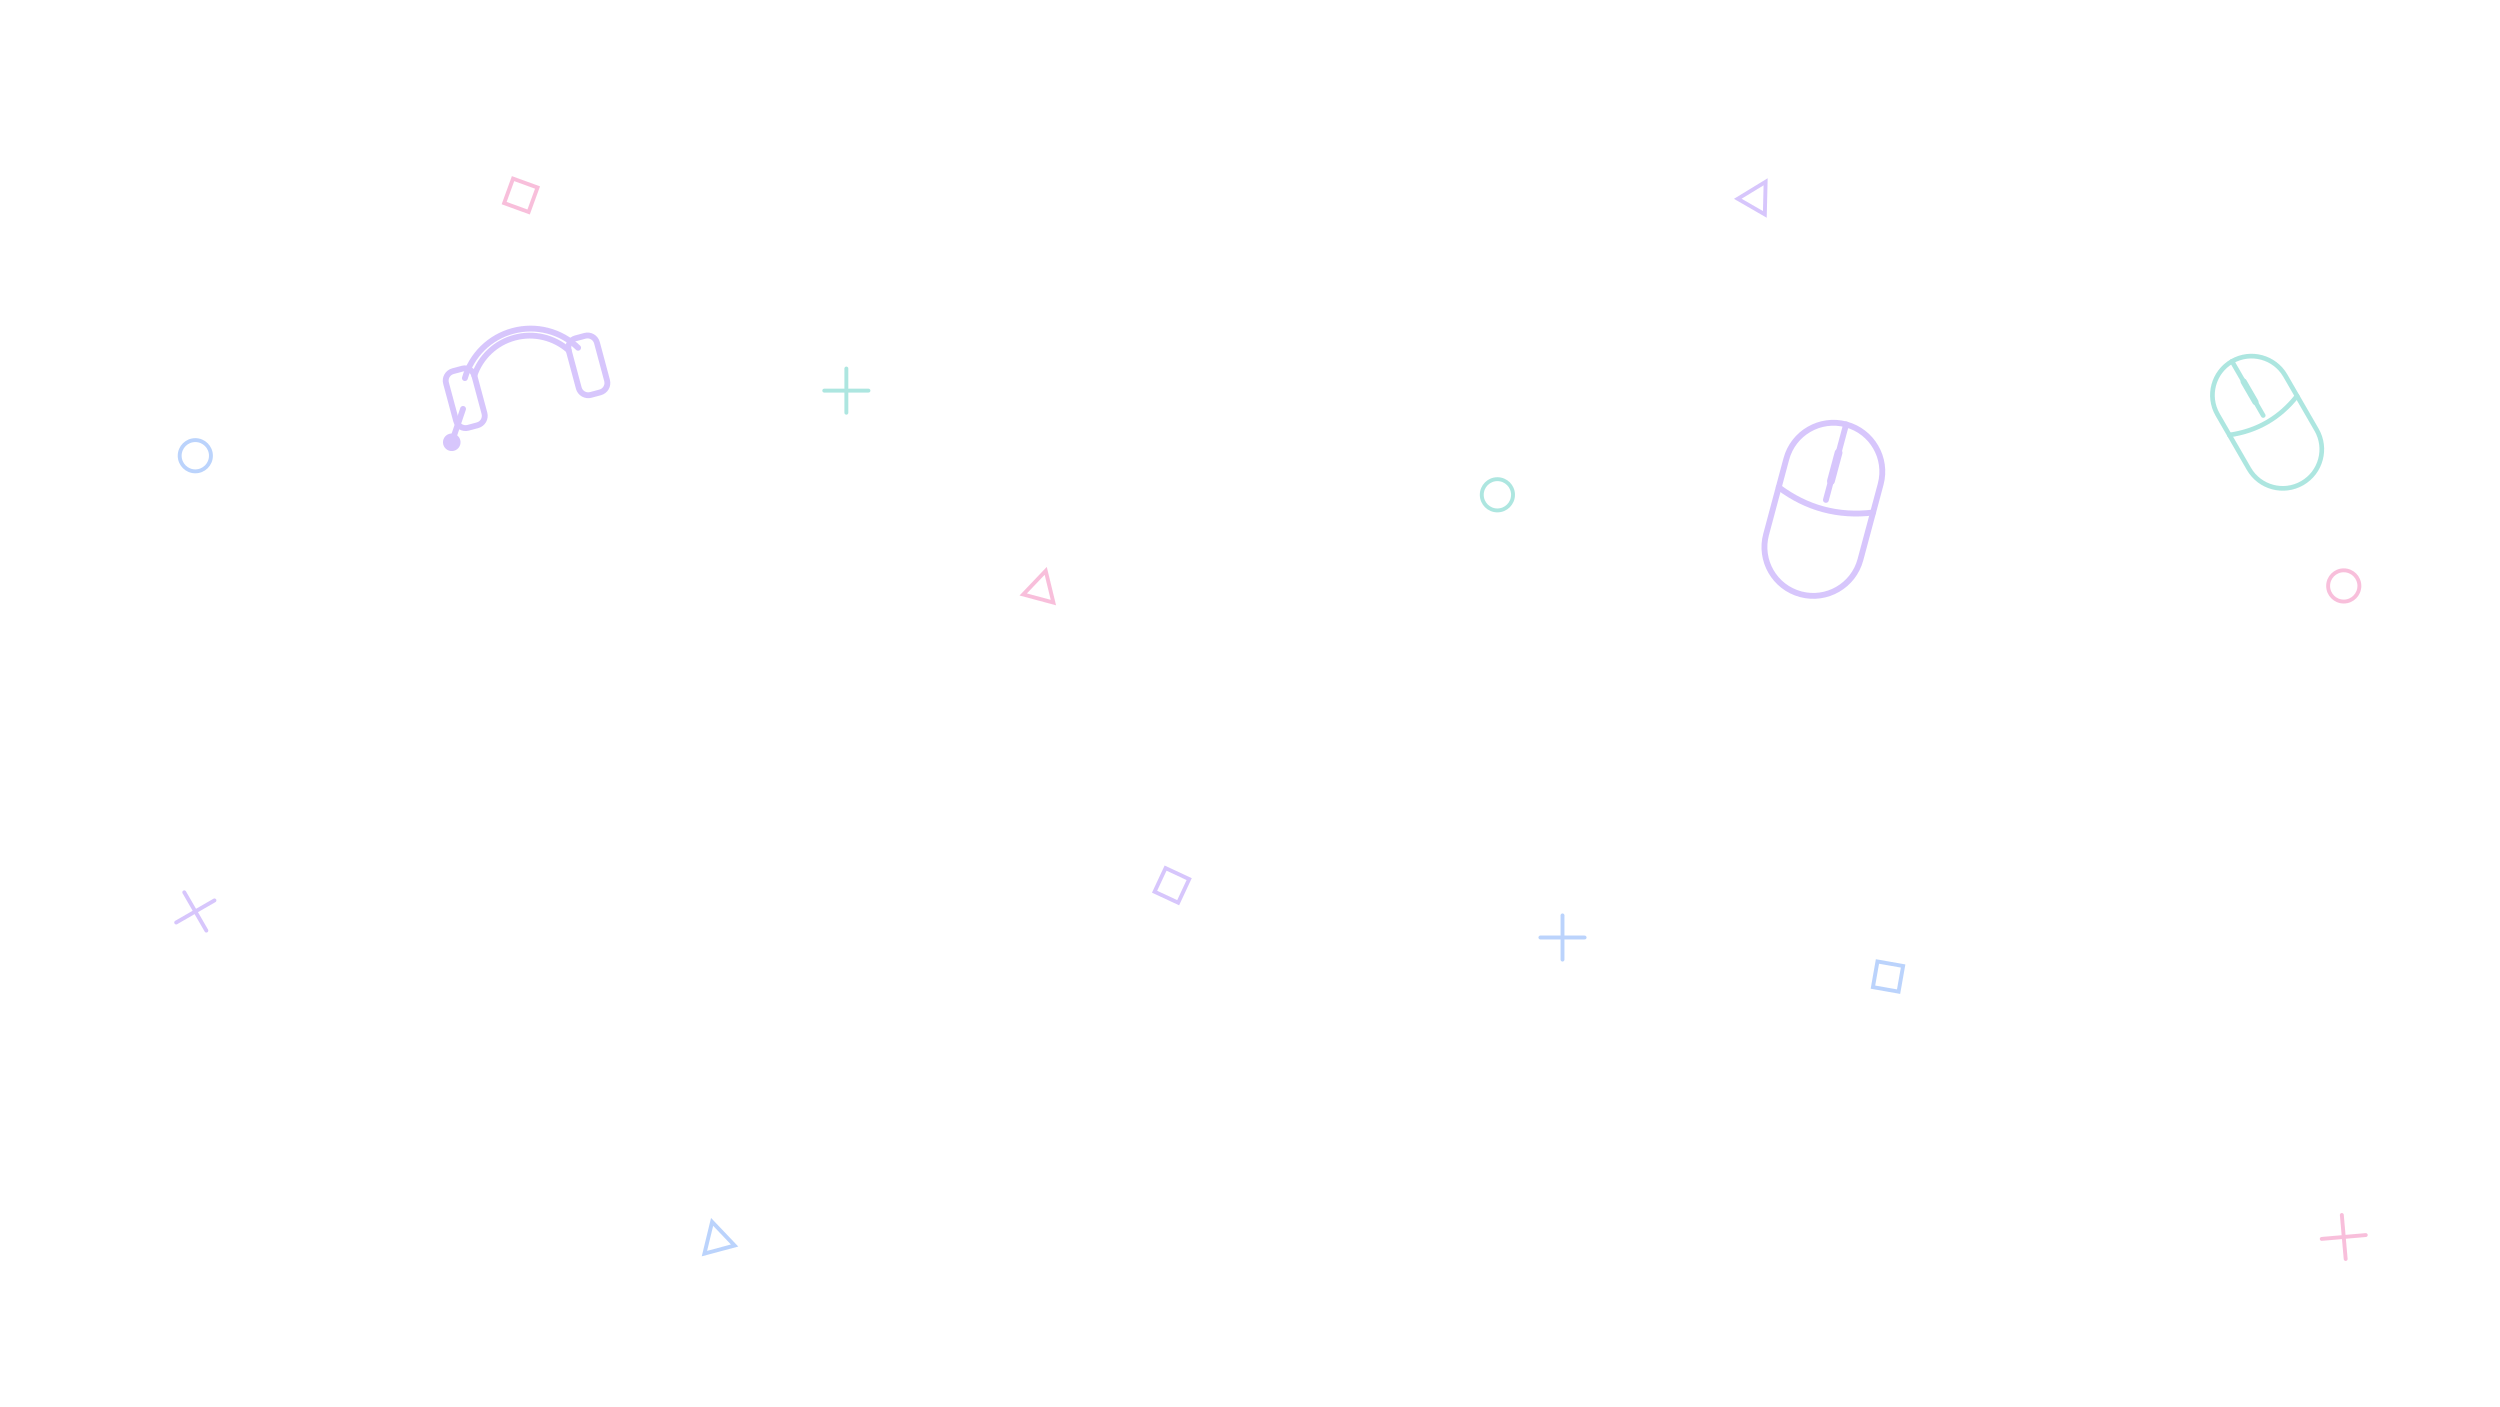
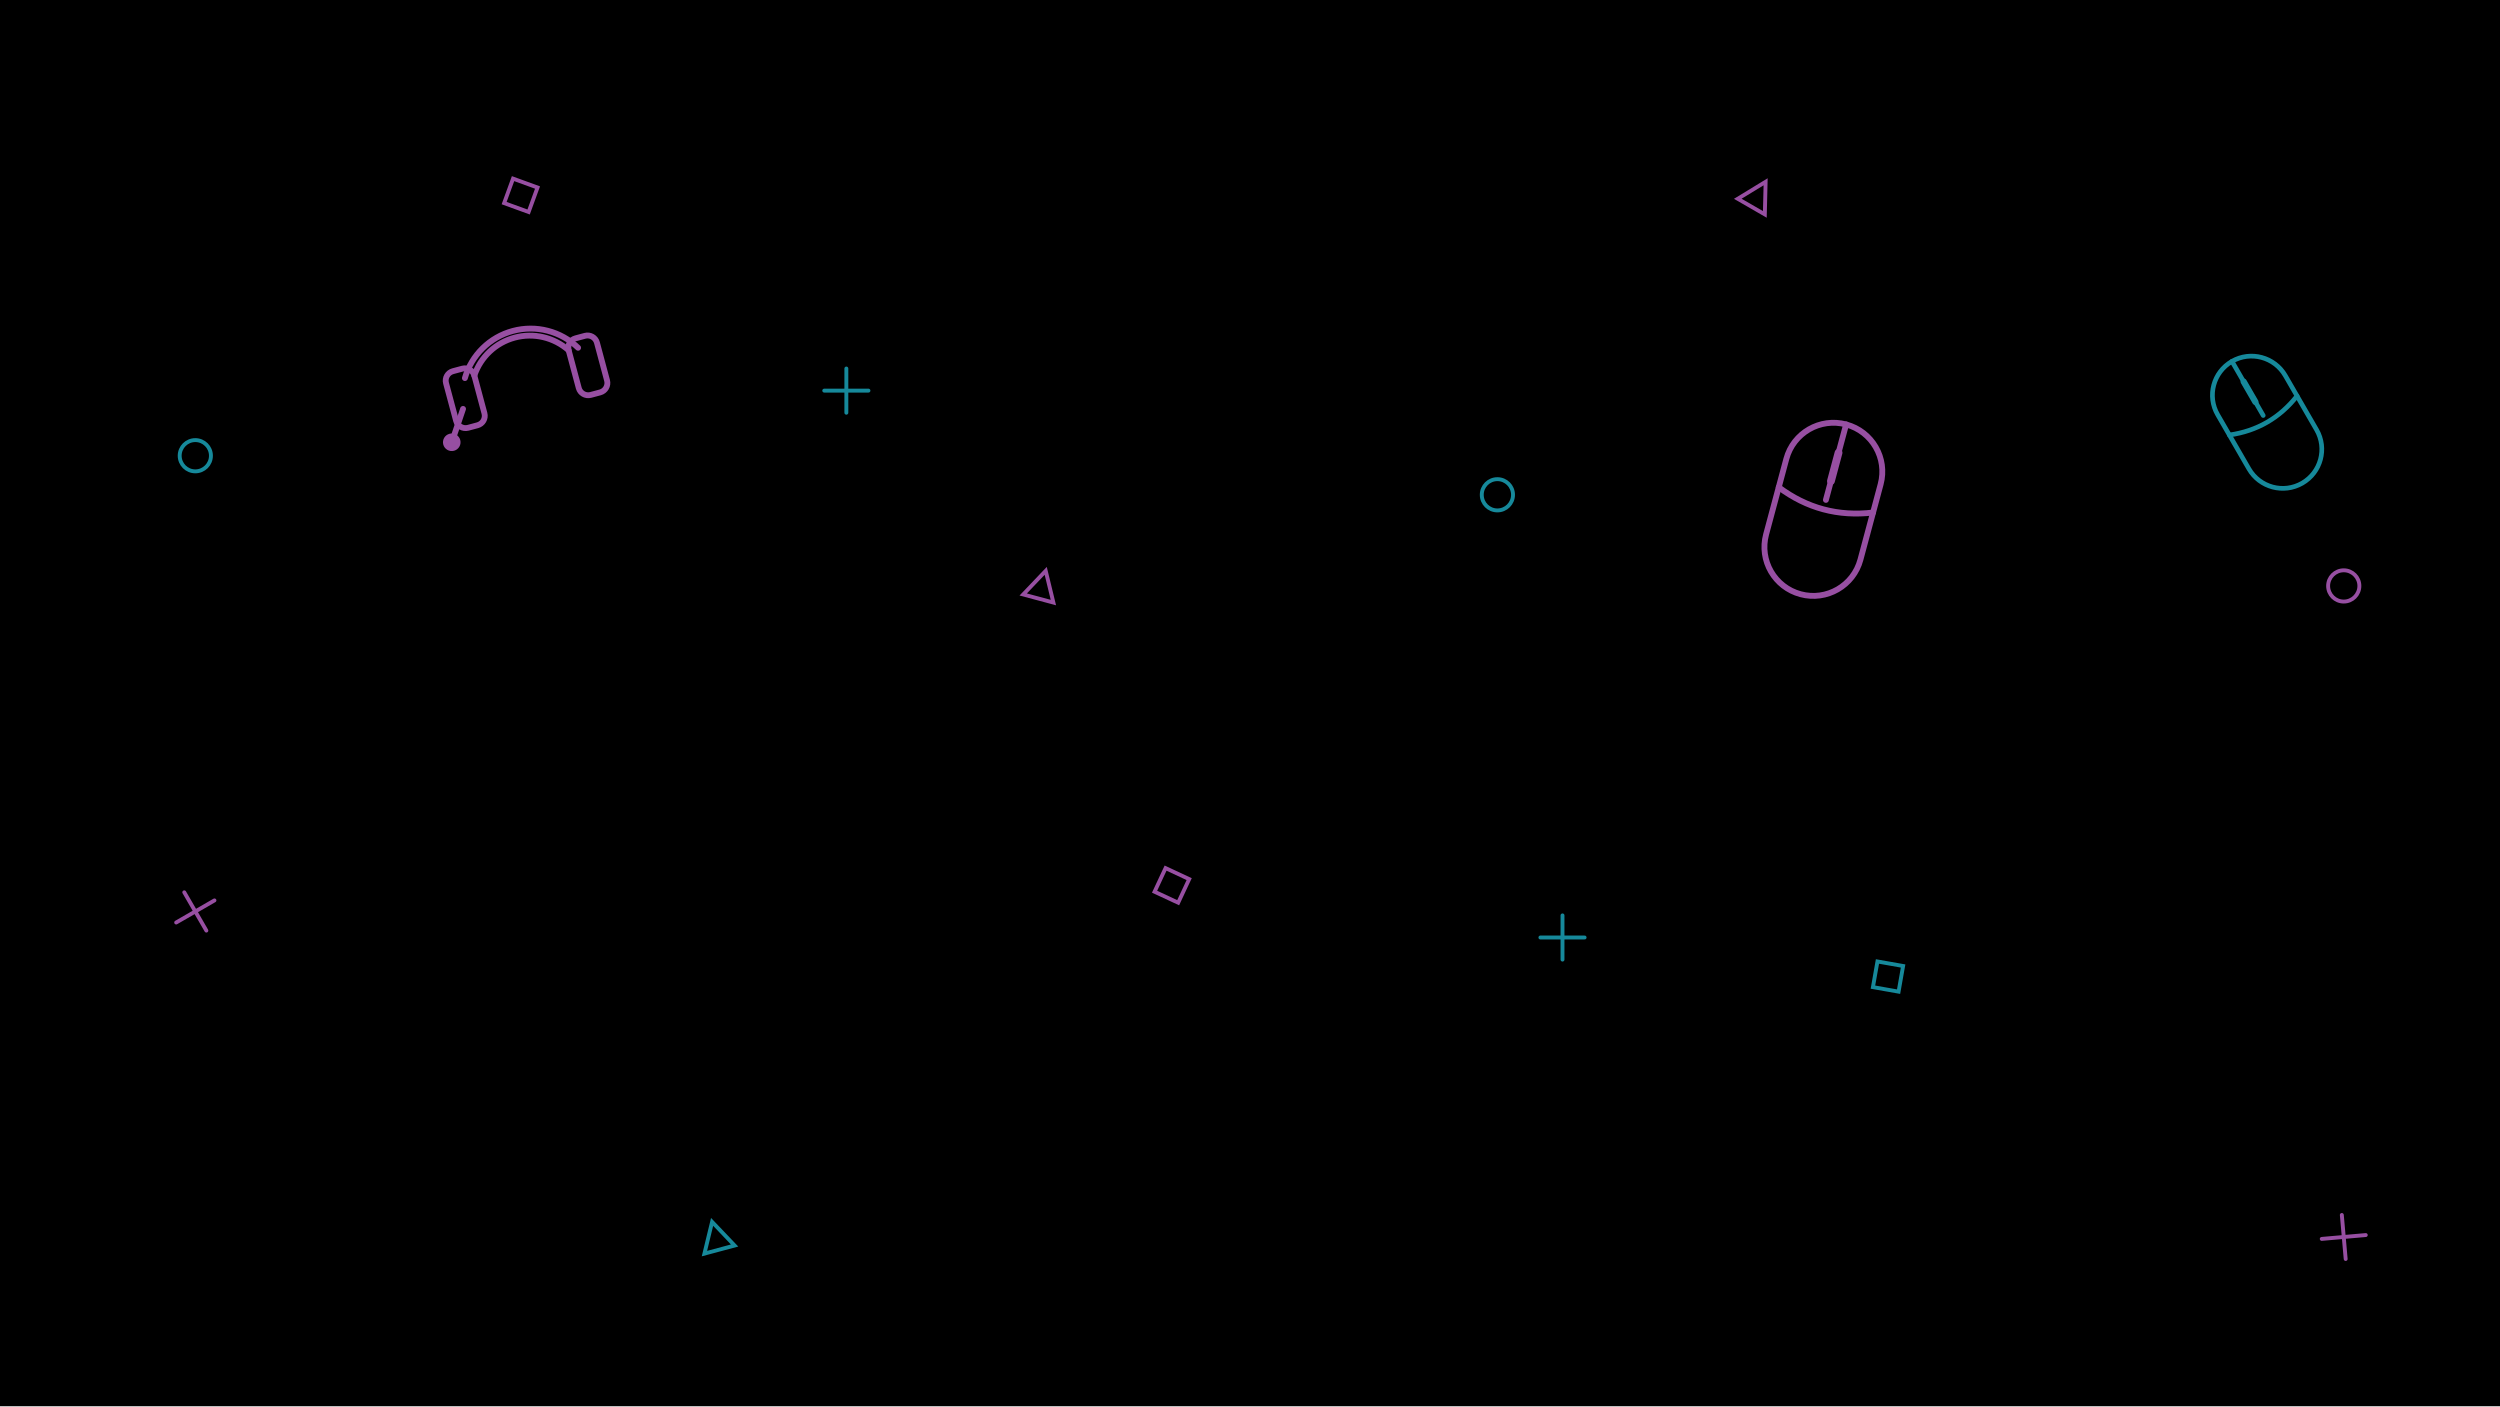
<svg xmlns="http://www.w3.org/2000/svg" viewBox="0 0 1920 1080" width="100%" height="100%">
+   <rect x="0" y="0" width="1920" height="1080" fill="#000000" />
  <defs>
    <g id="gamepad" stroke="currentColor" stroke-width="3" stroke-linecap="round" stroke-linejoin="round" fill="none">
      <rect x="-60" y="-40" width="120" height="80" rx="40" />
      <path d="M -30 -10 v 20 m -10 -10 h 20" />
      <circle cx="30" cy="-15" r="4" />
      <circle cx="45" cy="0" r="4" />
      <circle cx="15" cy="0" r="4" />
      <circle cx="30" cy="15" r="4" />
      <circle cx="-15" cy="15" r="8" />
      <circle cx="10" cy="15" r="8" />
      <line x1="-10" y1="-10" x2="-2" y2="-10" />
      <line x1="2" y1="-10" x2="10" y2="-10" />
    </g>
    <g id="mouse" stroke="currentColor" stroke-width="3" stroke-linecap="round" stroke-linejoin="round" fill="none">
      <rect x="-25" y="-45" width="50" height="90" rx="25" />
      <path d="M -25 -5 Q 0 5 25 -5" />
      <line x1="0" y1="-45" x2="0" y2="-5" />
      <line x1="0" y1="-30" x2="0" y2="-15" stroke-width="4" />
    </g>
    <g id="keyboard" stroke="currentColor" stroke-width="3" stroke-linecap="round" stroke-linejoin="round" fill="none">
      <rect x="-80" y="-30" width="160" height="60" rx="6" />
      <rect x="-65" y="-15" width="10" height="10" rx="2" />
      <rect x="-45" y="-15" width="10" height="10" rx="2" />
      <rect x="-25" y="-15" width="10" height="10" rx="2" />
      <rect x="-5" y="-15" width="10" height="10" rx="2" />
      <rect x="15" y="-15" width="10" height="10" rx="2" />
      <rect x="35" y="-15" width="10" height="10" rx="2" />
      <rect x="55" y="-15" width="10" height="10" rx="2" />
      <rect x="-65" y="5" width="20" height="10" rx="2" />
      <rect x="-35" y="5" width="70" height="10" rx="2" />
      <rect x="45" y="5" width="20" height="10" rx="2" />
    </g>
    <g id="headset" stroke="currentColor" stroke-width="3" stroke-linecap="round" stroke-linejoin="round" fill="none">
      <path d="M -30 10 A 35 35 0 0 1 30 10" />
      <path d="M -25 10 A 30 30 0 0 1 25 10" />
      <rect x="-40" y="5" width="15" height="30" rx="5" />
      <rect x="25" y="5" width="15" height="30" rx="5" />
      <path d="M -35 25 L -45 40" />
      <circle cx="-45" cy="40" r="3" fill="currentColor" />
    </g>
    <g id="cross" stroke="currentColor" stroke-width="3" stroke-linecap="round" fill="none">
      <path d="M -12 -12 L 12 12 M -12 12 L 12 -12" />
    </g>
    <g id="circle" stroke="currentColor" stroke-width="3" stroke-linecap="round" fill="none">
      <circle cx="0" cy="0" r="12" />
    </g>
    <g id="square" stroke="currentColor" stroke-width="3" stroke-linecap="round" fill="none">
      <rect x="-10" y="-10" width="20" height="20" />
    </g>
    <g id="triangle" stroke="currentColor" stroke-width="3" stroke-linecap="round" fill="none">
      <polygon points="0,-12 12,10 -12,10" />
    </g>
  </defs>
-   <g opacity="0.35">
-     <use href="#headset" x="250" y="200" transform="rotate(-15 250 200) scale(1.5)" color="#8b5cf6" />
-     <use href="#circle" x="150" y="350" color="#3b82f6" />
-     <use href="#square" x="400" y="150" transform="rotate(20 400 150)" color="#ec4899" />
-     <use href="#cross" x="650" y="300" transform="rotate(45 650 300)" color="#14b8a6" />
-     <use href="#keyboard" x="1600" y="250" transform="rotate(10 1600 250) scale(1.8)" color="#3b82f6" />
-     <use href="#triangle" x="1350" y="150" transform="rotate(30 1350 150)" color="#8b5cf6" />
-     <use href="#mouse" x="1450" y="400" transform="rotate(-30 1450 400) scale(1.2)" color="#14b8a6" />
-     <use href="#circle" x="1800" y="450" color="#ec4899" />
-     <use href="#gamepad" x="350" y="850" transform="rotate(25 350 850) scale(2)" color="#ec4899" />
-     <use href="#cross" x="150" y="700" transform="rotate(15 150 700)" color="#8b5cf6" />
-     <use href="#triangle" x="550" y="950" transform="rotate(-15 550 950)" color="#3b82f6" />
-     <use href="#headset" x="1650" y="850" transform="rotate(35 1650 850) scale(1.6)" color="#8b5cf6" />
-     <use href="#square" x="1450" y="750" transform="rotate(10 1450 750)" color="#3b82f6" />
-     <use href="#cross" x="1800" y="950" transform="rotate(40 1800 950)" color="#ec4899" />
-     <use href="#mouse" x="960" y="180" transform="rotate(15 960 180) scale(1.5)" color="#8b5cf6" />
-     <use href="#gamepad" x="1000" y="920" transform="rotate(-10 1000 920) scale(1.3)" color="#14b8a6" />
-     <use href="#triangle" x="800" y="450" transform="rotate(15 800 450)" color="#ec4899" />
-     <use href="#circle" x="1150" y="380" color="#14b8a6" />
-     <use href="#square" x="900" y="680" transform="rotate(25 900 680)" color="#8b5cf6" />
-     <use href="#cross" x="1200" y="720" transform="rotate(45 1200 720)" color="#3b82f6" />
+   <g opacity="0.65">
+     <use href="#headset" x="250" y="200" transform="rotate(-15 250 200) scale(1.5)" color="#e879f9" />
+     <use href="#circle" x="150" y="350" color="#22d3ee" />
+     <use href="#square" x="400" y="150" transform="rotate(20 400 150)" color="#e879f9" />
+     <use href="#cross" x="650" y="300" transform="rotate(45 650 300)" color="#22d3ee" />
+     <use href="#keyboard" x="1600" y="250" transform="rotate(10 1600 250) scale(1.8)" color="#22d3ee" />
+     <use href="#triangle" x="1350" y="150" transform="rotate(30 1350 150)" color="#e879f9" />
+     <use href="#mouse" x="1450" y="400" transform="rotate(-30 1450 400) scale(1.2)" color="#22d3ee" />
+     <use href="#circle" x="1800" y="450" color="#e879f9" />
+     <use href="#gamepad" x="350" y="850" transform="rotate(25 350 850) scale(2)" color="#e879f9" />
+     <use href="#cross" x="150" y="700" transform="rotate(15 150 700)" color="#e879f9" />
+     <use href="#triangle" x="550" y="950" transform="rotate(-15 550 950)" color="#22d3ee" />
+     <use href="#headset" x="1650" y="850" transform="rotate(35 1650 850) scale(1.6)" color="#e879f9" />
+     <use href="#square" x="1450" y="750" transform="rotate(10 1450 750)" color="#22d3ee" />
+     <use href="#cross" x="1800" y="950" transform="rotate(40 1800 950)" color="#e879f9" />
+     <use href="#mouse" x="960" y="180" transform="rotate(15 960 180) scale(1.5)" color="#e879f9" />
+     <use href="#gamepad" x="1000" y="920" transform="rotate(-10 1000 920) scale(1.3)" color="#22d3ee" />
+     <use href="#triangle" x="800" y="450" transform="rotate(15 800 450)" color="#e879f9" />
+     <use href="#circle" x="1150" y="380" color="#22d3ee" />
+     <use href="#square" x="900" y="680" transform="rotate(25 900 680)" color="#e879f9" />
+     <use href="#cross" x="1200" y="720" transform="rotate(45 1200 720)" color="#22d3ee" />
  </g>
</svg>
